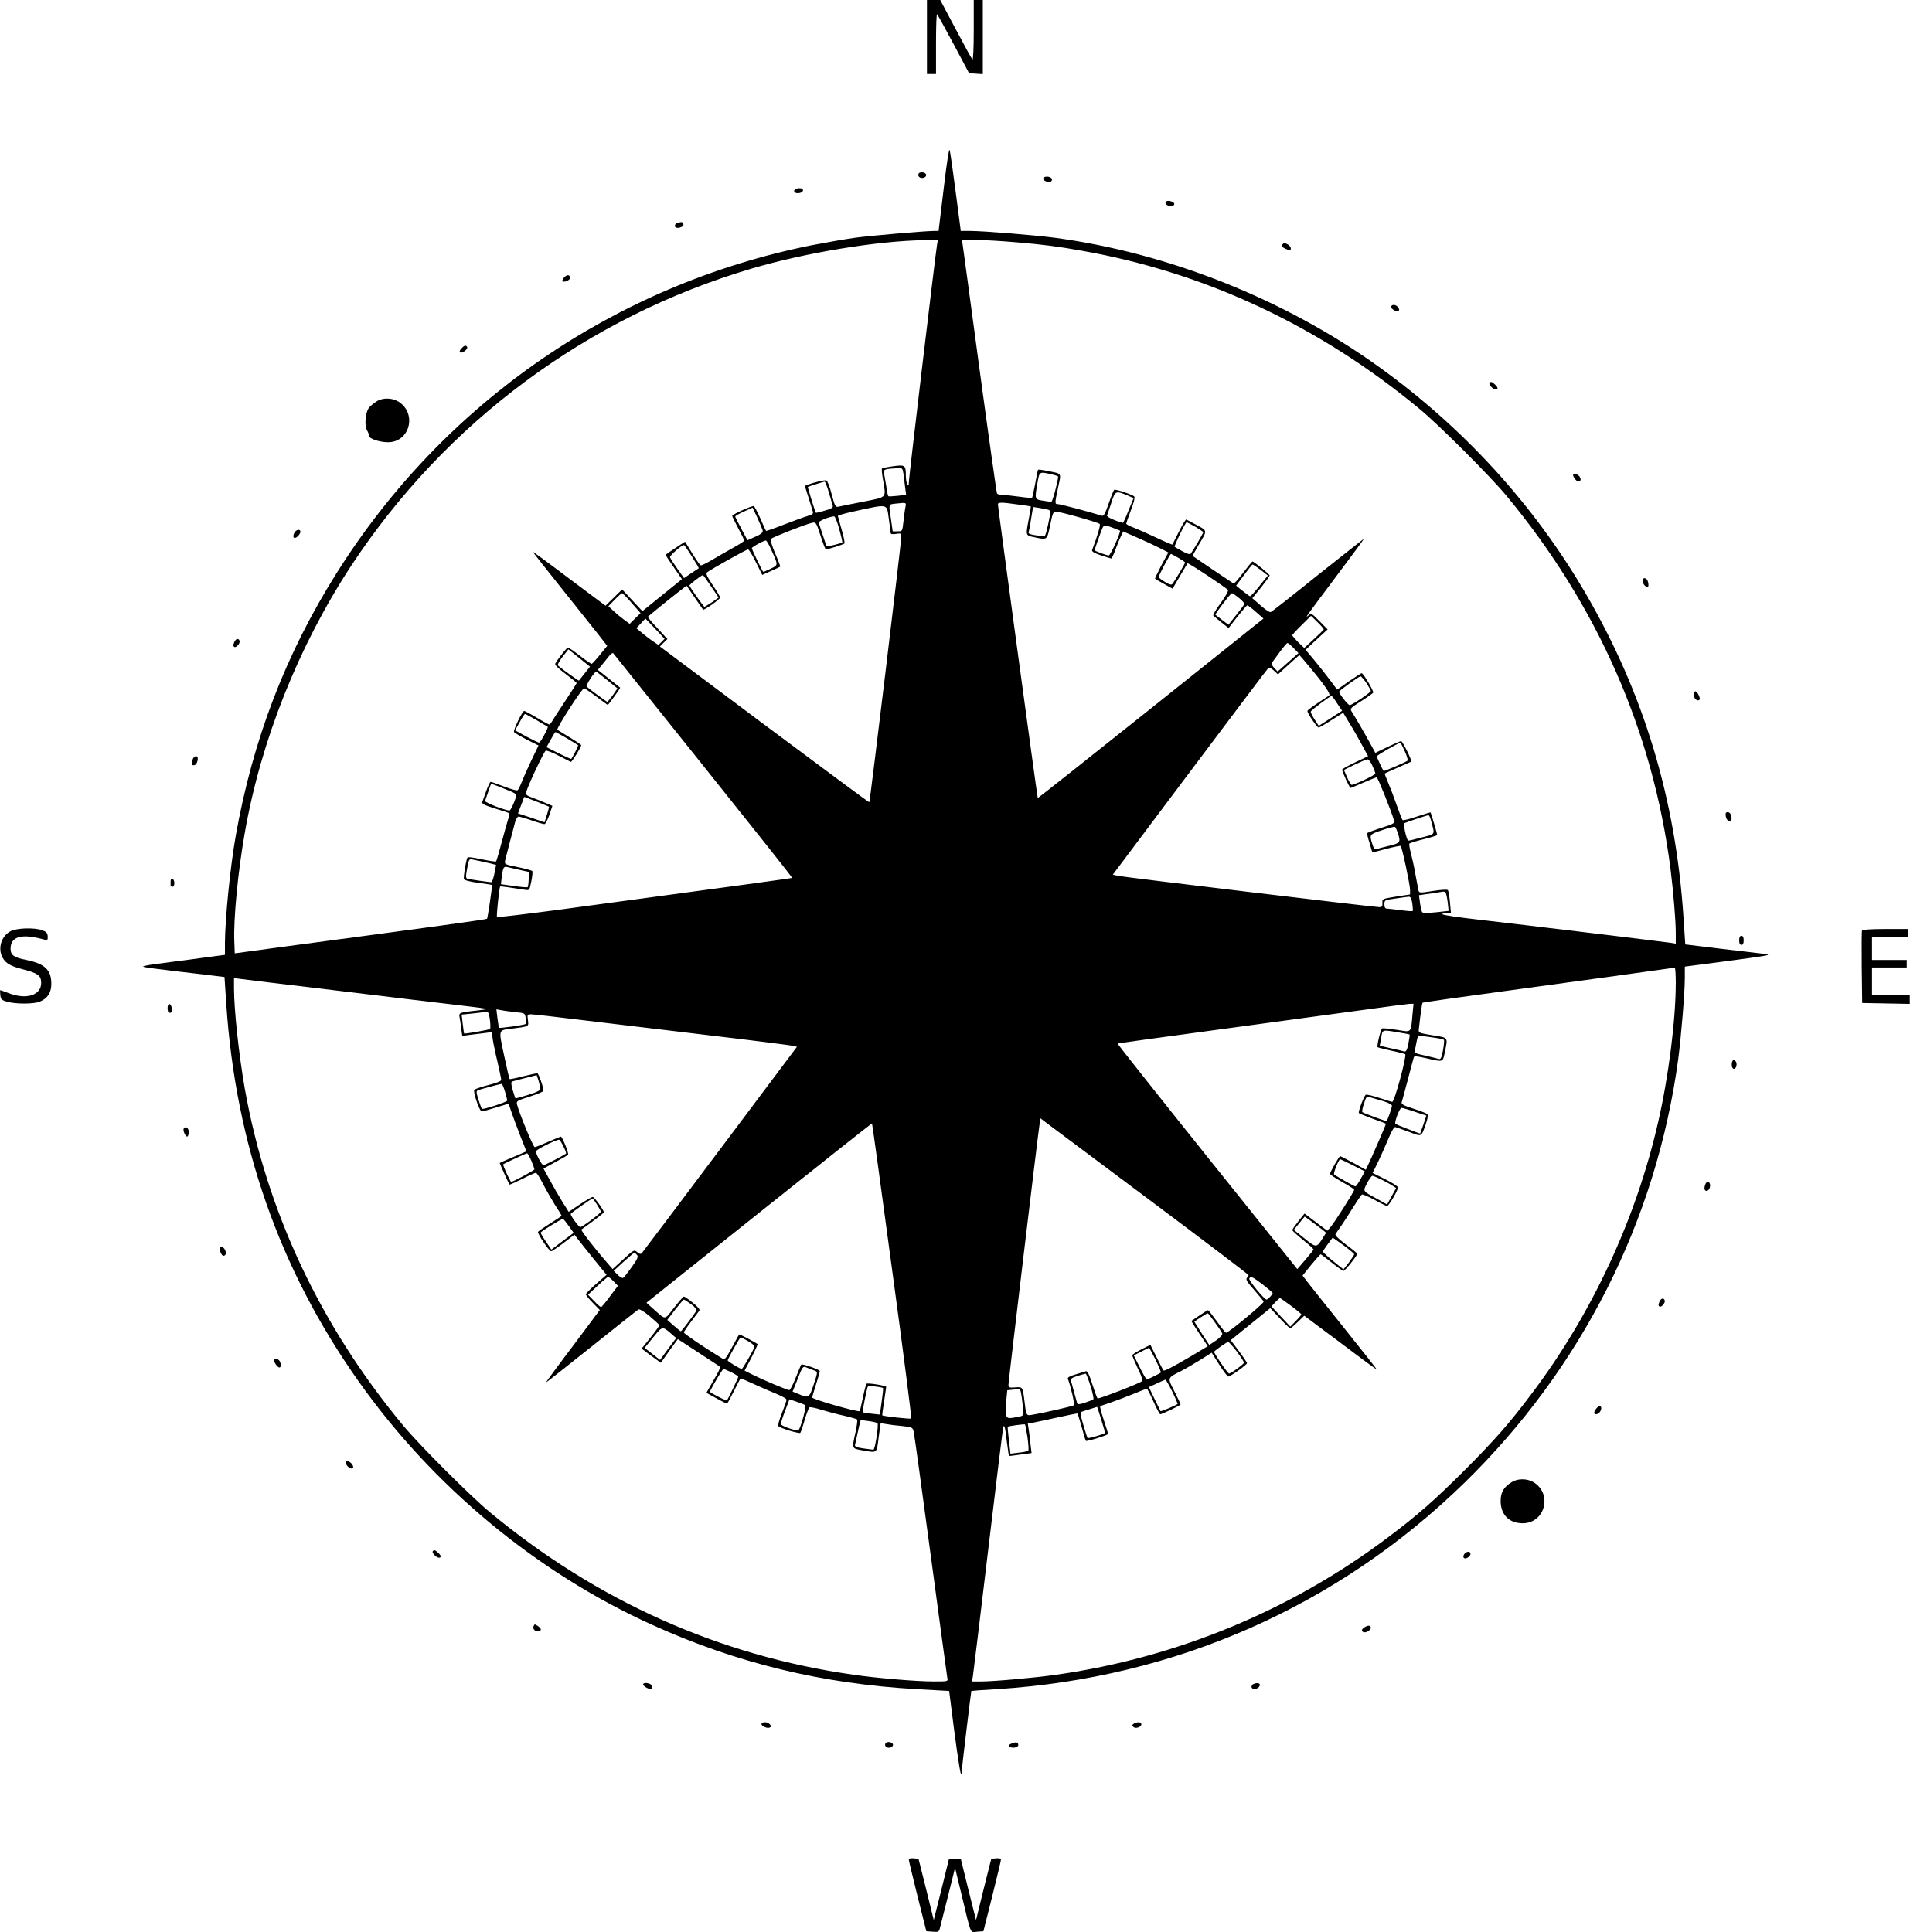
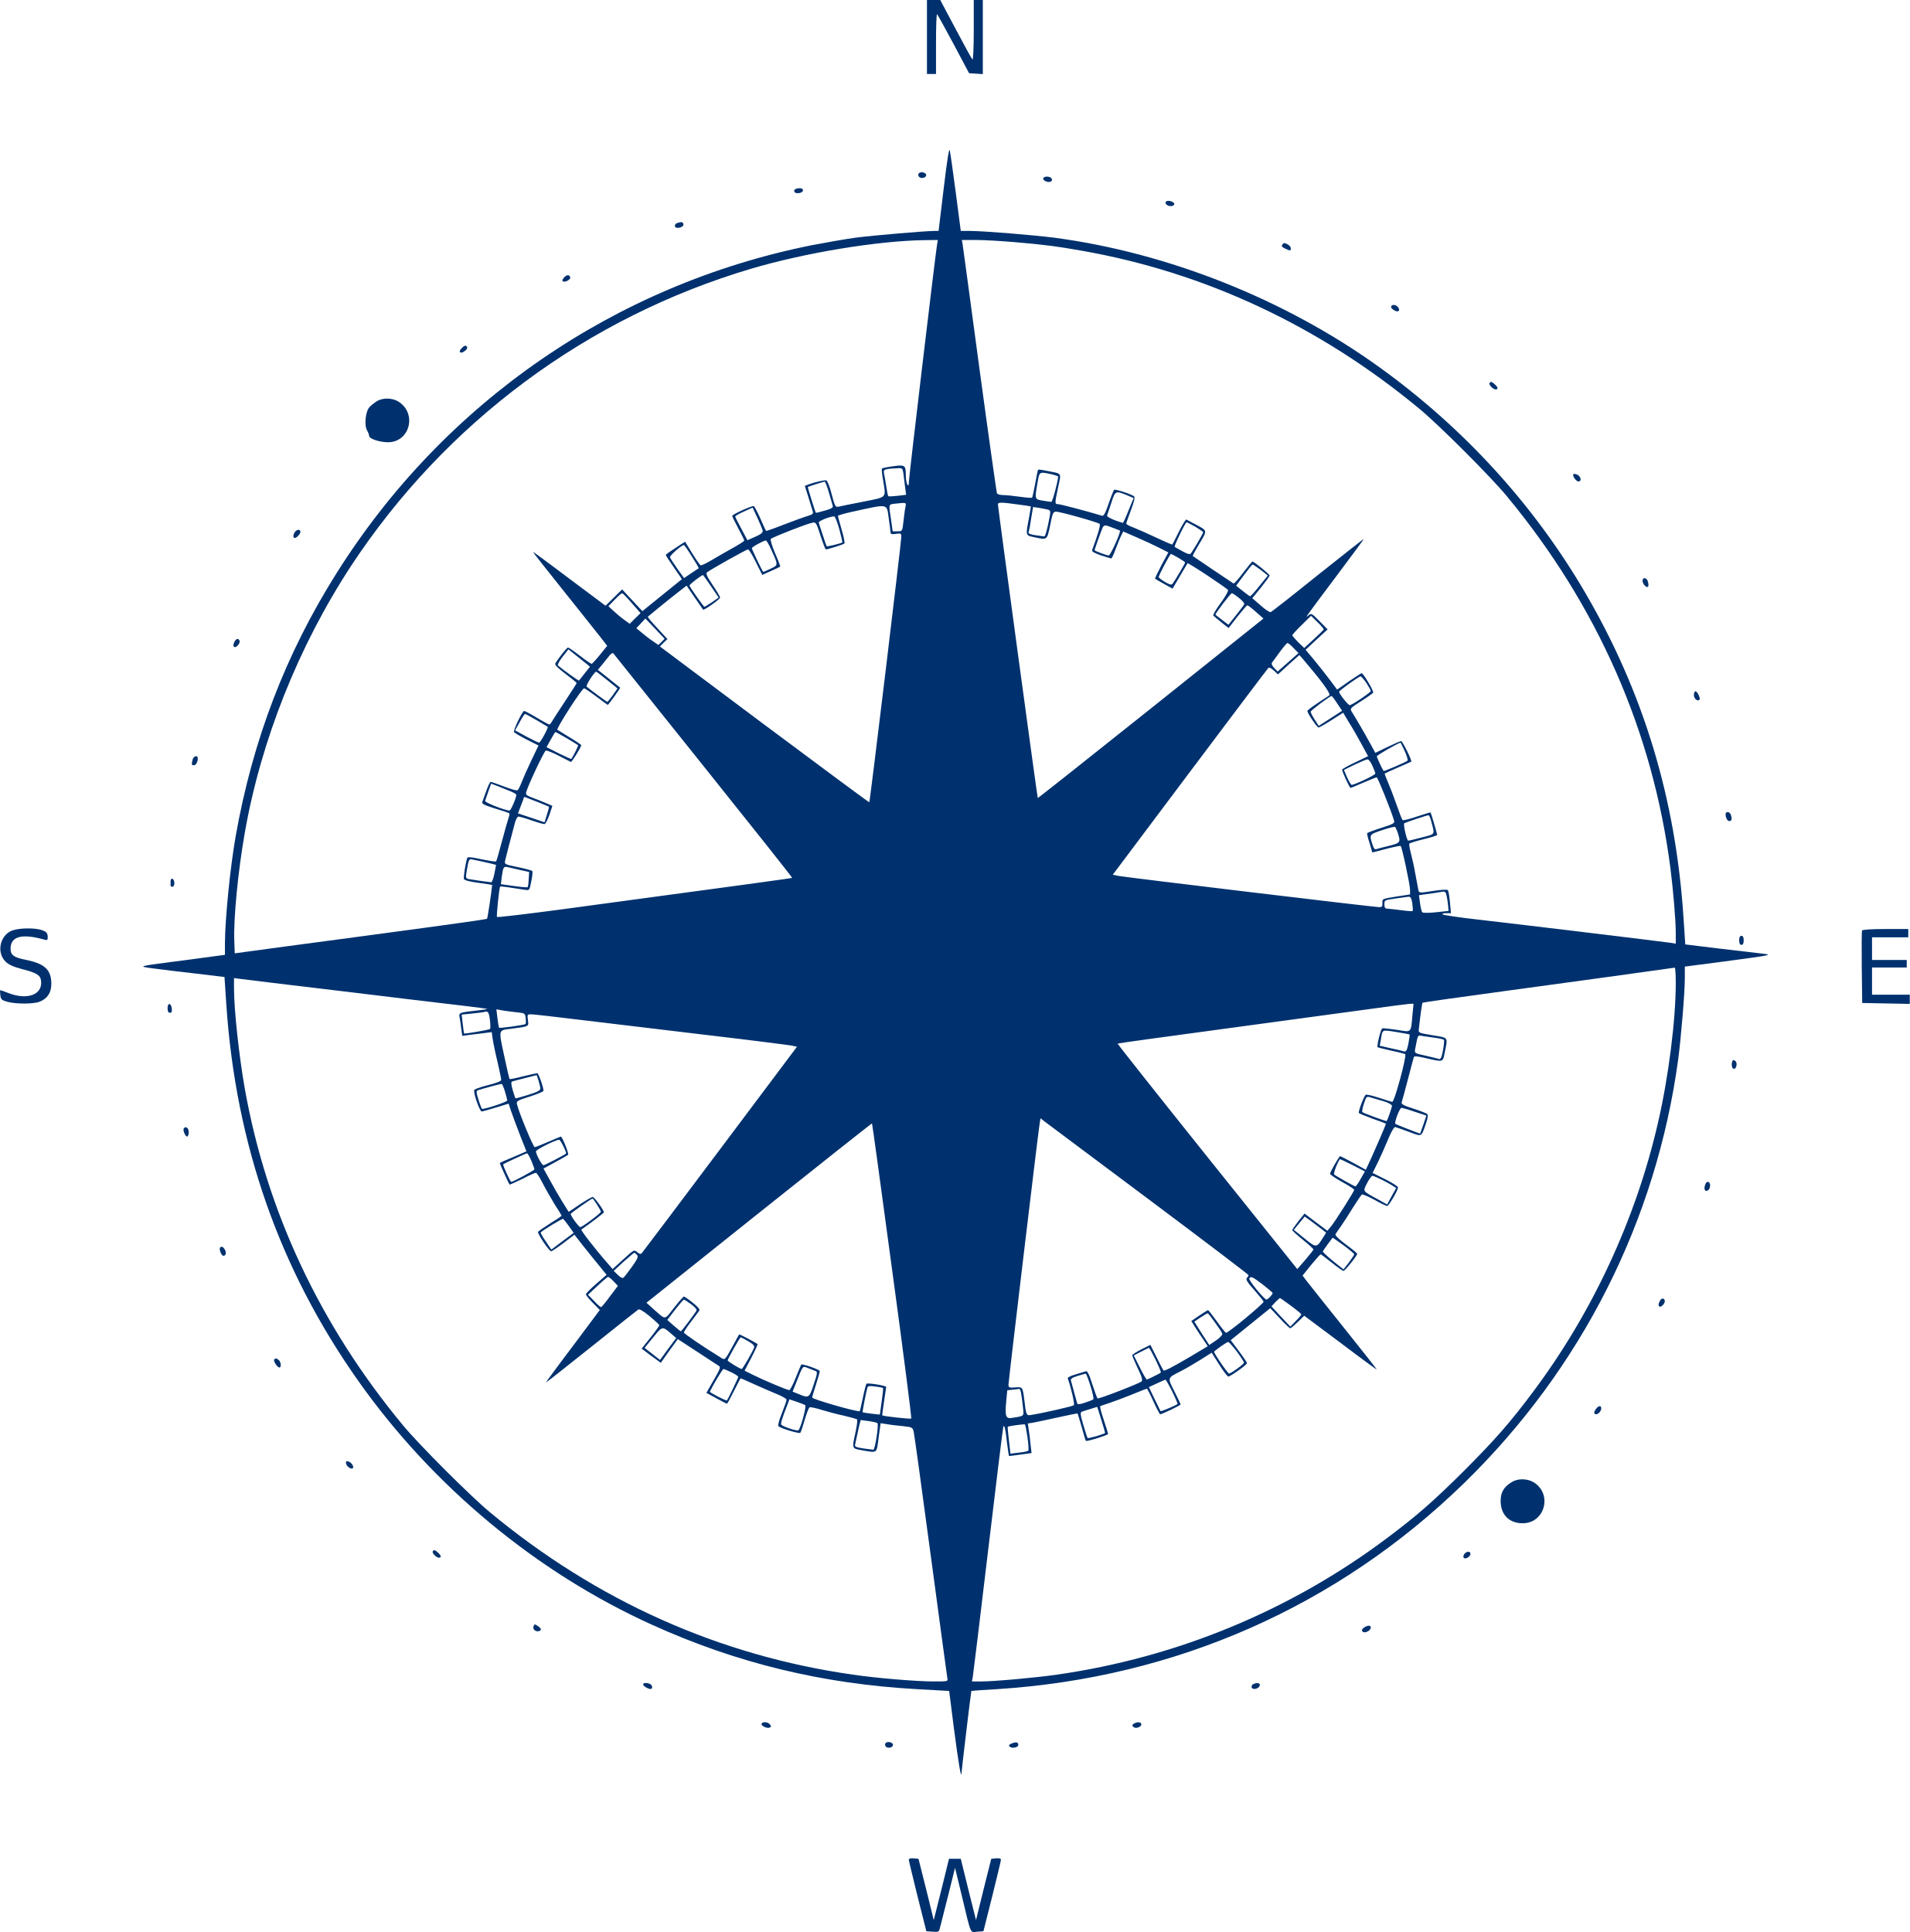
<svg xmlns="http://www.w3.org/2000/svg" version="1.0" width="1265pt" height="1280pt" viewBox="0 0 1265 1280" preserveAspectRatio="xMidYMid meet">
-   <g transform="translate(0,1280) scale(0.1,-0.1)" fill="#000000" stroke="none">
+   <g transform="translate(0,1280) scale(0.1,-0.1)" fill="#00316E" stroke="none">
    <path d="M6140 12555 l0 -245 30 0 30 0 0 202 c0 111 3 198 7 194 4 -4 54 -94 110 -199 l102 -192 45 -3 46 -3 0 245 0 246 -30 0 -30 0 0 -202 c0 -119 -4 -198 -9 -192 -5 5 -55 96 -111 202 l-102 192 -44 0 -44 0 0 -245z" />
    <path d="M6251 11552 l-34 -282 -31 0 c-66 -1 -407 -30 -521 -45 -66 -9 -196 -32 -290 -50 -1305 -262 -2436 -1043 -3146 -2173 -336 -533 -555 -1104 -668 -1742 -36 -205 -70 -544 -71 -706 l0 -80 -247 -33 c-345 -45 -336 -42 -228 -57 50 -7 176 -22 281 -34 l191 -23 12 -181 c62 -927 353 -1758 875 -2496 493 -698 1181 -1269 1946 -1615 558 -253 1126 -391 1752 -426 l215 -12 32 -251 c31 -236 48 -336 50 -292 1 24 63 540 65 543 1 1 78 7 171 12 1182 75 2256 549 3094 1366 777 758 1272 1738 1417 2806 19 145 44 441 44 539 l0 76 253 33 c138 18 266 36 282 40 26 7 23 8 -30 14 -33 4 -159 19 -281 33 l-221 27 -12 181 c-52 785 -264 1486 -649 2146 -343 588 -809 1098 -1372 1502 -621 446 -1394 753 -2145 853 -141 18 -462 44 -555 45 l-66 0 -33 253 c-18 138 -36 265 -40 281 -4 19 -18 -66 -40 -252z m-45 -379 c-13 -83 -186 -1538 -186 -1567 0 -24 -3 -27 -10 -16 -5 8 -10 35 -10 60 0 68 -5 72 -84 61 -38 -5 -71 -12 -74 -15 -3 -3 0 -37 7 -75 20 -124 31 -112 -132 -145 -78 -15 -152 -30 -163 -33 -20 -4 -24 3 -45 82 -12 48 -28 89 -35 92 -12 4 -73 -10 -120 -27 l-23 -9 23 -73 c12 -40 26 -82 29 -94 6 -18 1 -22 -35 -33 -24 -7 -94 -33 -157 -57 -63 -25 -115 -43 -117 -41 -2 2 -19 39 -38 83 -19 43 -39 80 -43 81 -12 4 -143 -55 -143 -65 0 -4 18 -41 40 -82 22 -41 40 -78 40 -82 0 -3 -35 -26 -77 -49 -43 -24 -106 -60 -141 -81 -35 -21 -67 -36 -72 -33 -5 3 -30 39 -56 81 l-46 75 -27 -17 c-80 -52 -101 -67 -101 -71 0 -3 24 -40 54 -83 l53 -77 -131 -106 -131 -106 -67 72 -67 72 -55 -54 -55 -54 -241 180 c-132 100 -240 179 -240 177 0 -3 89 -116 198 -252 109 -136 219 -275 246 -309 l48 -62 -47 -58 c-26 -32 -51 -59 -55 -61 -4 -1 -39 22 -78 53 -39 30 -75 55 -80 55 -7 0 -60 -66 -84 -106 -5 -8 19 -32 67 -68 41 -31 75 -59 75 -61 0 -2 -31 -51 -68 -107 -38 -57 -77 -118 -88 -135 -10 -18 -21 -33 -25 -33 -4 0 -42 20 -83 45 -42 25 -80 45 -84 45 -12 0 -74 -129 -67 -140 4 -6 42 -28 84 -50 l78 -39 -47 -98 c-26 -54 -55 -120 -65 -146 -10 -26 -22 -50 -27 -53 -5 -3 -45 8 -89 25 -44 17 -84 31 -89 31 -4 0 -17 -26 -28 -57 -11 -32 -23 -65 -27 -75 -5 -13 9 -21 82 -44 48 -14 91 -29 95 -31 4 -2 3 -16 -3 -30 -5 -15 -25 -85 -44 -156 -19 -71 -36 -132 -39 -134 -3 -3 -46 4 -96 14 -63 14 -93 17 -95 9 -12 -35 -26 -129 -22 -140 3 -8 41 -18 96 -25 50 -7 91 -13 91 -14 -2 -30 -30 -221 -34 -224 -4 -5 -392 -58 -1316 -181 l-355 -48 -3 81 c-6 146 24 459 69 715 107 614 357 1240 704 1770 626 952 1565 1649 2655 1971 357 105 830 183 1143 188 l89 1 -6 -37z m524 22 c188 -16 279 -28 435 -56 816 -143 1578 -500 2240 -1050 129 -107 467 -445 574 -574 602 -726 969 -1560 1086 -2470 19 -154 35 -341 35 -428 l0 -69 -37 6 c-46 7 -946 116 -1268 153 -126 14 -234 30 -239 35 -6 4 4 8 23 8 l32 0 -7 73 c-3 39 -10 76 -14 80 -4 5 -49 2 -99 -6 -90 -14 -91 -14 -96 7 -2 12 -11 59 -20 106 -8 47 -22 109 -30 139 -8 30 -12 58 -10 62 3 3 45 17 95 29 49 12 90 25 90 28 0 6 -41 146 -44 149 -2 2 -42 -11 -91 -27 -49 -17 -92 -27 -95 -23 -4 5 -22 51 -40 103 -18 52 -44 119 -57 149 -13 30 -22 55 -21 56 2 2 41 19 88 40 47 20 86 38 88 39 6 7 -58 136 -67 136 -6 0 -46 -18 -91 -39 l-80 -39 -36 66 c-35 64 -93 164 -121 208 -12 19 -8 24 62 68 41 26 77 52 81 57 5 9 -65 129 -77 129 -3 0 -41 -25 -84 -54 l-78 -55 -47 63 c-26 35 -73 94 -104 132 l-58 69 73 68 73 67 -54 55 c-52 53 -55 54 -74 37 -25 -21 -24 -19 201 281 94 125 169 227 167 227 -2 0 -139 -108 -305 -240 -165 -133 -305 -243 -312 -245 -7 -3 -37 17 -67 44 l-55 48 58 71 c31 39 57 75 57 79 0 8 -104 93 -114 93 -3 0 -31 -34 -62 -75 -31 -41 -59 -73 -63 -71 -22 14 -267 179 -270 182 -2 2 15 34 37 71 61 101 61 95 -10 134 -35 19 -66 35 -70 37 -4 2 -26 -34 -49 -80 -23 -46 -42 -84 -44 -86 -1 -1 -49 19 -106 46 -57 27 -125 57 -151 67 -27 10 -48 21 -48 26 0 4 14 44 31 89 19 48 28 85 22 91 -12 12 -124 50 -133 44 -3 -2 -20 -43 -36 -90 -22 -64 -33 -85 -44 -82 -99 30 -277 77 -292 77 -22 0 -22 3 1 112 21 99 28 88 -72 108 -32 7 -60 10 -61 8 -2 -1 -10 -43 -19 -92 -9 -48 -18 -91 -21 -93 -3 -3 -39 0 -81 6 -42 6 -91 11 -110 11 -19 0 -37 5 -41 11 -3 6 -55 374 -115 817 -59 444 -111 819 -113 835 l-5 27 97 0 c53 0 171 -7 262 -15z m-746 -1532 c3 -21 8 -61 11 -89 l7 -52 -57 -7 c-31 -3 -59 -5 -61 -2 -3 2 -9 33 -14 68 -6 35 -12 74 -15 86 -5 23 7 27 92 31 29 2 32 -1 37 -35z m976 -4 c27 -6 50 -14 49 -17 -3 -39 -38 -167 -45 -167 -5 0 -30 4 -56 8 -55 9 -55 8 -36 117 13 77 12 75 88 59z m-1470 -121 c12 -40 23 -80 26 -89 3 -12 -9 -20 -53 -32 -31 -9 -58 -16 -59 -14 -5 7 -55 169 -53 171 5 3 102 34 111 35 4 1 17 -32 28 -71z m1982 -22 l37 -16 -34 -82 c-18 -46 -35 -83 -37 -82 -51 13 -108 39 -105 48 2 6 15 44 28 84 26 82 28 83 111 48z m-1475 -78 c-4 -18 -9 -61 -13 -95 -7 -63 -7 -63 -39 -63 l-32 0 -11 78 c-16 104 -17 100 26 105 80 8 75 10 69 -25z m743 20 c47 -6 86 -12 88 -13 1 -1 -5 -37 -13 -81 -22 -114 -22 -111 35 -123 88 -19 85 -21 106 79 16 81 20 90 40 90 27 0 276 -70 288 -81 7 -7 -13 -75 -50 -173 -4 -10 15 -20 57 -35 35 -11 66 -21 70 -21 3 0 17 28 29 63 13 34 29 74 37 89 l13 27 89 -39 c49 -21 116 -52 149 -69 l61 -31 -46 -85 c-25 -48 -44 -88 -42 -89 2 -2 29 -18 60 -35 l56 -31 48 82 c27 46 50 85 51 86 4 6 260 -164 268 -177 4 -6 -18 -45 -49 -87 -31 -42 -53 -79 -48 -83 4 -4 29 -24 54 -45 l47 -37 58 75 c33 41 62 75 66 76 4 0 30 -20 57 -44 l50 -44 -746 -596 c-411 -328 -748 -595 -749 -593 -3 3 -264 1927 -264 1946 0 14 25 14 130 -1z m-853 -93 c6 -44 12 -86 12 -94 1 -10 10 -12 36 -8 33 5 35 4 35 -21 0 -34 -207 -1753 -212 -1757 -2 -2 -314 230 -695 514 l-692 518 25 25 25 24 -67 73 c-37 39 -65 73 -63 75 2 1 33 27 69 57 36 30 93 75 126 101 l62 48 53 -78 c29 -42 54 -79 56 -81 5 -7 113 69 113 80 0 5 -22 43 -50 84 -37 55 -46 76 -37 83 24 19 261 152 272 152 6 0 29 -38 52 -85 l42 -84 58 26 c32 14 59 27 61 29 2 1 -13 41 -34 89 -21 50 -33 90 -28 95 12 11 235 99 272 106 27 6 28 4 57 -85 16 -50 32 -91 35 -91 14 0 115 32 123 39 4 4 -4 45 -18 92 -13 46 -25 87 -25 91 0 3 42 16 93 27 248 54 229 58 244 -44z m-835 -81 c2 -12 -12 -24 -49 -40 l-52 -23 -40 75 c-23 42 -41 79 -41 82 0 4 26 19 58 33 l57 26 32 -68 c17 -37 33 -76 35 -85z m1891 139 c14 -4 16 -11 11 -40 -16 -87 -30 -138 -37 -137 -4 1 -30 4 -58 8 -35 5 -49 11 -46 20 3 7 11 47 17 90 l13 77 41 -6 c23 -4 49 -9 59 -12z m-1384 -128 c13 -47 22 -87 20 -89 -8 -6 -100 -29 -103 -25 -2 2 -14 36 -26 74 -13 39 -25 75 -27 82 -4 10 68 40 102 42 6 1 21 -37 34 -84z m2359 15 c28 -17 52 -33 52 -36 0 -7 -66 -120 -82 -141 -6 -8 -22 -4 -56 15 -26 14 -49 27 -51 29 -6 4 71 163 79 163 3 0 29 -14 58 -30z m-546 -7 c24 -9 44 -17 46 -18 9 -6 -62 -165 -74 -165 -13 0 -94 30 -94 35 0 3 36 106 49 138 12 32 17 32 73 10z m-2263 -146 c47 -104 47 -100 -5 -125 -26 -13 -48 -22 -49 -20 -8 8 -75 149 -75 156 0 8 76 50 93 51 4 1 21 -27 36 -62z m-526 -44 c26 -41 47 -76 45 -78 -2 -1 -24 -16 -50 -33 l-47 -32 -45 63 c-24 34 -46 68 -48 75 -3 11 78 82 92 81 3 0 27 -34 53 -76z m3223 -9 c24 -14 44 -28 44 -31 0 -6 -68 -121 -83 -140 -7 -10 -19 -7 -51 12 -22 13 -41 28 -41 32 1 13 75 153 81 153 3 0 25 -12 50 -26z m545 -80 l47 -37 -55 -68 c-30 -38 -58 -69 -62 -69 -6 1 -12 5 -65 47 l-28 23 52 70 c28 38 54 70 57 70 3 0 27 -16 54 -36z m-3641 -109 l50 -74 -44 -31 c-25 -16 -47 -30 -50 -30 -5 0 -96 128 -99 141 -1 6 79 69 90 69 1 0 25 -34 53 -75z m-525 -111 l58 -66 -36 -35 -36 -36 -38 28 c-21 15 -53 42 -71 59 l-32 30 42 43 c23 24 45 43 49 43 4 0 33 -30 64 -66z m4021 35 c22 -17 38 -36 36 -41 -1 -5 -26 -38 -54 -73 l-51 -64 -41 31 c-23 18 -43 33 -45 35 -5 4 100 143 109 143 4 0 25 -14 46 -31z m562 -210 c-2 -3 -31 -32 -66 -64 l-63 -58 -40 38 c-21 22 -39 42 -39 46 0 4 28 35 62 68 l62 61 43 -42 c24 -23 42 -45 41 -49z m-4386 -82 l-21 -20 -38 26 c-21 14 -54 40 -73 56 l-35 29 30 32 30 32 64 -67 63 -67 -20 -21z m4186 -40 l33 -34 -69 -61 -69 -61 -23 24 c-16 17 -20 28 -13 37 5 7 29 39 52 71 23 31 45 57 49 57 5 0 23 -15 40 -33z m-4687 -102 l27 -22 -35 -44 c-19 -24 -36 -46 -38 -48 -3 -2 -107 72 -139 100 -5 4 9 30 30 57 l39 50 45 -36 c25 -20 57 -46 71 -57z m778 -679 c325 -406 590 -740 588 -742 -3 -3 -255 -37 -1535 -210 -228 -30 -417 -53 -420 -49 -5 5 15 195 21 202 3 2 76 -8 163 -22 31 -5 31 -5 43 55 7 33 10 64 7 69 -3 4 -46 16 -95 26 -89 18 -90 19 -85 44 5 23 40 157 66 254 6 20 16 37 22 37 7 0 46 -11 86 -25 40 -14 79 -25 86 -25 7 0 21 27 33 61 l20 60 -42 18 c-23 10 -63 26 -90 36 -41 15 -47 21 -41 39 16 53 118 268 129 273 7 2 46 -13 86 -34 41 -21 77 -39 80 -41 6 -3 69 98 69 111 0 3 -35 27 -77 52 -43 26 -79 49 -81 50 -9 8 163 275 177 275 4 0 41 -25 81 -55 40 -30 74 -55 76 -55 4 0 85 112 82 114 -1 1 -36 29 -75 60 l-73 58 33 40 c17 22 39 48 47 58 8 10 18 15 22 12 3 -4 272 -340 597 -746z m4018 652 c100 -120 139 -178 127 -186 -110 -71 -144 -96 -144 -103 0 -15 64 -109 74 -109 5 0 44 22 86 49 l77 49 40 -67 c23 -36 60 -101 83 -144 l42 -77 -86 -41 c-47 -22 -86 -44 -86 -48 0 -14 49 -121 56 -121 3 0 42 16 85 35 44 19 84 35 88 35 7 0 94 -216 115 -286 5 -18 -3 -23 -85 -49 -50 -16 -92 -32 -93 -35 -2 -3 5 -33 16 -66 l18 -62 92 24 c50 13 94 22 96 19 9 -8 62 -258 62 -290 l0 -31 -92 -14 c-92 -15 -93 -15 -91 -42 1 -23 -2 -28 -22 -28 -34 0 -1683 198 -1727 207 l-37 8 510 680 c281 374 514 684 520 689 5 6 19 0 36 -16 l28 -26 70 64 c39 35 71 64 72 64 1 0 33 -37 70 -82z m-4655 -84 l68 -55 -31 -45 c-18 -24 -34 -44 -36 -44 -4 0 -117 83 -137 101 -8 7 51 98 63 99 2 0 35 -25 73 -56z m5028 -18 c16 -25 30 -49 30 -54 0 -9 -116 -88 -139 -94 -9 -3 -71 75 -71 89 1 8 130 101 142 102 4 1 21 -19 38 -43z m-193 -136 l33 -49 -77 -50 -78 -50 -27 42 c-15 23 -27 47 -26 52 1 9 125 102 138 104 3 0 20 -22 37 -49z m-5303 -111 c39 -23 72 -43 74 -44 6 -5 -48 -105 -57 -105 -5 0 -43 18 -84 40 l-75 41 30 54 c16 30 32 55 36 55 3 0 38 -19 76 -41z m200 -120 c39 -23 73 -44 75 -46 4 -2 -32 -74 -45 -91 -1 -2 -38 15 -83 37 l-81 41 28 50 c15 27 29 50 31 50 3 0 37 -19 75 -41z m5551 -86 c14 -31 22 -59 18 -63 -12 -10 -155 -71 -158 -68 -8 10 -45 89 -45 97 0 8 132 83 157 91 1 0 13 -26 28 -57z m-215 -95 c11 -24 20 -48 20 -53 0 -10 -138 -75 -157 -75 -4 0 -18 23 -30 50 l-21 49 71 35 c40 19 78 35 85 35 7 1 22 -18 32 -41z m-5705 -172 c19 -8 35 -18 35 -22 0 -20 -36 -104 -45 -104 -29 0 -166 54 -162 64 2 6 12 34 22 63 l18 51 48 -18 c26 -11 64 -26 84 -34z m180 -71 c39 -16 71 -29 72 -30 1 0 -5 -24 -14 -52 l-16 -51 -88 30 -88 29 19 50 c11 27 20 52 20 55 0 4 6 4 13 1 6 -3 44 -17 82 -32z m5914 -122 c26 -98 32 -87 -64 -112 -47 -13 -87 -22 -89 -20 -13 20 -32 110 -24 115 10 6 148 52 160 53 4 1 12 -16 17 -36z m-220 -82 c20 -62 17 -66 -59 -85 -38 -9 -76 -19 -84 -22 -9 -4 -17 5 -24 28 -23 70 -23 69 63 98 44 15 83 25 86 21 4 -3 11 -21 18 -40z m-6079 -186 c19 -4 51 -11 71 -16 l35 -9 -11 -57 c-6 -32 -16 -58 -21 -58 -17 1 -129 17 -150 21 -20 5 -20 9 -12 57 12 72 16 79 35 73 10 -2 34 -7 53 -11z m265 -59 l60 -13 -3 -48 c-1 -27 -4 -50 -7 -53 -2 -2 -43 1 -91 8 l-86 12 6 51 c9 63 12 68 39 62 12 -3 49 -11 82 -19z m6147 -236 l3 -35 -83 -9 c-49 -5 -87 -5 -91 0 -5 5 -11 32 -15 61 l-7 52 48 7 c27 3 66 9 88 13 38 7 40 6 47 -24 4 -16 8 -46 10 -65z m-237 14 c3 -25 5 -48 2 -50 -2 -2 -37 0 -78 6 -41 5 -82 10 -91 10 -13 0 -18 8 -18 29 0 28 2 28 73 38 39 6 79 11 88 12 12 1 19 -11 24 -45z m1745 -526 c0 -245 -48 -624 -117 -923 -146 -639 -436 -1264 -831 -1790 -151 -202 -248 -312 -451 -516 -204 -203 -314 -300 -516 -451 -637 -478 -1391 -790 -2185 -903 -135 -20 -417 -45 -499 -45 l-63 0 6 33 c3 17 49 397 102 842 53 446 98 812 100 814 8 9 13 -8 23 -99 7 -52 13 -95 14 -96 1 -1 35 3 76 9 l74 10 -7 58 c-3 32 -8 76 -12 98 l-6 40 38 6 c22 4 95 20 164 35 69 15 126 27 128 25 1 -1 13 -42 27 -90 13 -48 25 -89 28 -91 6 -6 147 38 147 46 0 3 -13 45 -29 93 -16 48 -27 88 -23 91 4 2 31 11 61 21 30 10 97 35 149 56 53 22 97 39 99 39 2 0 22 -38 43 -85 21 -47 42 -85 45 -85 11 0 135 59 135 65 0 3 -18 42 -41 87 -47 93 -49 87 45 135 28 14 84 47 126 73 l76 48 50 -79 c27 -43 54 -78 60 -79 14 0 124 78 124 89 0 4 -24 40 -54 80 l-54 72 131 106 131 106 62 -66 c34 -37 66 -67 70 -67 5 0 27 19 51 42 l42 41 241 -180 c132 -100 240 -179 240 -177 0 3 -98 127 -218 277 -120 149 -230 289 -246 309 l-28 37 57 71 c32 38 60 70 63 70 2 0 35 -25 73 -55 37 -30 73 -55 78 -55 10 0 91 101 91 113 0 4 -34 32 -75 62 -47 35 -73 61 -69 68 4 7 21 32 39 57 17 25 53 80 79 123 27 42 52 80 57 83 5 3 42 -13 83 -35 40 -23 78 -41 84 -41 11 0 72 103 72 123 0 7 -38 31 -84 54 l-84 42 36 73 c19 40 50 109 68 153 20 49 38 79 46 78 7 -2 48 -16 91 -32 88 -33 80 -37 113 57 11 32 14 55 8 61 -5 5 -46 21 -92 36 -68 22 -82 30 -77 44 3 9 22 77 41 151 19 74 37 140 39 146 2 9 26 6 82 -7 112 -26 110 -27 122 34 22 110 28 100 -79 118 -91 15 -95 16 -92 40 11 99 21 171 25 176 3 2 254 38 559 79 422 57 1000 137 1111 153 4 1 7 -45 7 -101z m-8850 -53 c344 -42 704 -85 800 -96 96 -11 176 -22 178 -24 1 -1 -26 -5 -60 -9 -124 -13 -130 -15 -124 -45 3 -14 8 -48 11 -75 l7 -49 51 7 c29 3 73 9 98 12 l46 6 7 -48 c4 -27 18 -95 32 -152 13 -57 24 -109 24 -117 0 -8 -34 -21 -90 -35 -49 -12 -90 -27 -90 -34 0 -35 39 -141 51 -140 8 1 51 13 96 27 l82 25 17 -51 c10 -29 36 -100 59 -159 l42 -106 -88 -38 c-49 -20 -89 -38 -89 -39 0 -5 61 -139 65 -143 1 -2 39 15 84 37 44 23 85 41 91 41 5 0 26 -32 45 -70 20 -39 56 -102 80 -141 25 -38 45 -71 45 -73 0 -3 -34 -26 -75 -51 -41 -26 -78 -51 -81 -56 -6 -11 73 -129 87 -129 5 0 42 25 82 55 l72 55 20 -26 c11 -15 59 -75 106 -133 l87 -107 -68 -59 c-38 -33 -69 -64 -69 -70 -1 -5 20 -31 46 -57 l46 -47 -180 -241 c-100 -132 -179 -240 -177 -240 2 0 138 107 302 238 163 131 303 241 310 246 8 5 35 -11 75 -44 34 -29 63 -55 64 -59 2 -3 -24 -40 -57 -81 l-60 -75 23 -17 c12 -10 40 -31 63 -47 l41 -30 56 79 57 78 124 -81 c68 -45 132 -87 142 -93 21 -12 21 -12 -53 -140 l-24 -42 66 -36 c36 -20 68 -36 70 -36 3 0 23 37 46 83 23 45 42 83 44 85 1 1 42 -16 91 -39 49 -22 117 -52 152 -66 34 -14 62 -30 62 -37 0 -6 -14 -46 -31 -89 -18 -44 -28 -82 -23 -86 16 -15 138 -51 145 -44 4 5 17 43 29 86 13 43 27 80 32 83 5 3 41 -4 81 -17 40 -12 107 -30 150 -39 43 -10 81 -21 84 -24 4 -3 -1 -41 -10 -84 -25 -113 -26 -108 46 -121 100 -17 93 -23 107 85 l13 95 38 -6 c20 -4 68 -10 105 -13 65 -7 69 -8 76 -37 4 -16 55 -385 113 -820 58 -434 108 -800 110 -813 5 -22 4 -22 -92 -22 -112 0 -378 22 -533 45 -887 126 -1697 489 -2405 1076 -129 107 -467 445 -574 574 -550 663 -905 1419 -1050 2235 -38 218 -71 519 -71 663 l0 67 38 -5 c20 -3 318 -39 662 -80z m7106 -157 c-11 -125 -4 -117 -103 -101 -48 7 -91 12 -97 10 -10 -3 -38 -118 -31 -125 2 -2 43 -12 91 -23 48 -10 89 -21 92 -23 11 -12 -71 -316 -86 -316 -4 0 -42 12 -85 26 -43 14 -83 24 -90 21 -10 -4 -47 -98 -47 -120 0 -3 41 -20 90 -38 50 -17 90 -33 90 -34 0 -6 -61 -148 -95 -223 l-38 -82 -82 45 c-46 25 -85 45 -88 45 -7 0 -67 -105 -67 -117 0 -5 36 -29 80 -54 44 -24 80 -47 80 -52 0 -10 -123 -204 -153 -242 l-25 -29 -76 57 -75 57 -41 -51 c-22 -28 -40 -54 -40 -59 0 -4 32 -33 70 -64 39 -31 70 -60 70 -64 0 -4 -25 -35 -54 -69 l-53 -61 -597 745 c-328 410 -595 747 -593 749 1 2 306 44 677 94 371 50 799 108 950 129 151 21 288 39 304 40 l29 1 -7 -72z m-5939 16 c61 -6 61 -7 65 -41 2 -19 2 -36 -2 -38 -10 -6 -170 -29 -174 -24 -2 2 -7 30 -11 63 l-7 59 34 -6 c18 -4 61 -9 95 -13z m-172 -50 c4 -31 4 -58 1 -61 -5 -6 -169 -34 -172 -30 -1 1 -5 30 -9 64 l-7 61 69 7 c37 4 73 8 78 10 27 9 33 1 40 -51z m625 -4 c179 -21 555 -66 835 -100 281 -33 524 -64 542 -68 l32 -7 -510 -680 c-281 -374 -514 -684 -519 -689 -6 -6 -17 -3 -29 8 -20 18 -22 17 -92 -47 l-71 -65 -32 37 c-85 97 -181 221 -175 225 51 35 149 109 149 114 0 14 -63 102 -74 102 -6 0 -44 -22 -85 -49 l-74 -50 -42 67 c-23 37 -60 101 -83 144 l-42 76 77 42 c43 23 81 45 86 49 7 7 -39 121 -48 121 -2 0 -40 -16 -84 -35 -43 -19 -84 -35 -89 -35 -10 0 -103 225 -117 282 -6 23 -1 26 84 53 50 16 91 33 91 38 0 24 -33 117 -41 117 -5 0 -48 -10 -95 -21 -46 -12 -86 -20 -88 -18 -3 2 -19 73 -37 157 -37 173 -39 166 45 176 122 16 119 14 113 57 -5 37 -4 39 21 39 15 0 173 -18 352 -40z m5467 -94 c2 -1 -2 -28 -8 -60 -9 -44 -15 -55 -28 -52 -9 3 -49 13 -89 21 l-73 17 7 36 c12 74 4 70 101 55 48 -8 89 -15 90 -17z m171 -22 c29 -4 54 -10 57 -14 2 -4 -1 -35 -7 -69 -9 -48 -15 -60 -27 -57 -9 3 -49 13 -89 22 -73 16 -73 16 -68 45 19 98 15 91 49 85 18 -3 56 -8 85 -12z m-5929 -336 c1 -12 -20 -23 -81 -42 -45 -14 -83 -24 -84 -23 -1 1 -9 26 -18 55 -11 40 -12 54 -3 57 7 2 46 13 87 23 l75 19 12 -36 c6 -20 12 -44 12 -53z m-234 -20 c8 -28 15 -55 15 -59 0 -10 -160 -62 -168 -55 -3 4 -14 32 -23 62 -15 47 -15 56 -3 61 15 6 144 41 156 42 4 1 14 -22 23 -51z m5823 -65 c29 -9 52 -22 52 -29 0 -11 -27 -90 -35 -101 -2 -4 -153 52 -161 59 -3 4 1 29 11 57 16 49 16 49 48 39 18 -5 56 -17 85 -25z m204 -69 l76 -25 -20 -60 c-11 -32 -21 -59 -21 -59 -7 0 -160 60 -164 64 -9 9 28 106 40 106 7 0 46 -11 89 -26z m-1759 -583 c361 -270 657 -495 657 -499 0 -5 -5 -13 -11 -19 -9 -9 3 -29 50 -81 33 -38 61 -72 61 -76 0 -13 -232 -206 -249 -206 -4 0 -31 34 -60 75 -30 41 -56 75 -59 75 -3 0 -29 -16 -58 -36 l-53 -36 26 -42 c14 -22 39 -60 55 -83 l28 -42 -117 -70 c-125 -73 -171 -97 -177 -90 -2 2 -22 41 -45 87 l-41 82 -60 -30 c-33 -17 -60 -34 -60 -39 0 -5 16 -43 36 -86 26 -52 34 -79 26 -87 -13 -13 -284 -118 -292 -113 -3 2 -19 45 -35 95 -20 64 -33 89 -42 85 -8 -2 -39 -12 -69 -21 -35 -10 -54 -20 -51 -28 20 -52 47 -170 40 -176 -7 -7 -200 -51 -280 -64 -35 -6 -36 -5 -48 99 -11 87 -12 87 -61 83 -40 -3 -44 -1 -44 19 0 23 195 1657 206 1726 l6 38 31 -24 c18 -13 328 -245 690 -516z m-1703 -470 c73 -535 129 -975 126 -979 -5 -5 -187 15 -192 21 -1 1 4 43 12 92 7 50 14 93 14 96 0 9 -124 29 -131 21 -3 -4 -14 -46 -24 -94 -10 -49 -19 -88 -21 -88 -37 0 -314 80 -314 91 0 5 11 43 25 86 14 43 25 83 25 89 0 10 -117 51 -123 43 -2 -2 -18 -41 -36 -86 -18 -46 -37 -83 -43 -83 -13 0 -170 66 -238 100 l-58 29 45 86 c25 48 43 88 41 90 -12 10 -119 67 -122 64 -2 -2 -20 -35 -41 -74 -53 -97 -53 -97 -78 -81 -117 72 -247 160 -247 168 0 5 21 37 47 71 25 34 50 67 55 73 6 8 -9 26 -43 53 -28 23 -55 41 -59 41 -4 0 -34 -34 -66 -75 -66 -84 -50 -83 -141 -3 l-41 37 745 595 c411 328 748 595 749 593 2 -2 62 -441 134 -976z m-2178 824 c12 -24 20 -46 17 -48 -14 -11 -141 -77 -149 -77 -11 0 -50 73 -50 92 0 11 127 75 153 77 4 1 17 -19 29 -44z m-213 -94 c11 -27 21 -54 21 -58 0 -7 -141 -83 -154 -83 -6 0 -57 112 -53 116 5 5 151 73 158 73 4 1 16 -21 28 -48z m5442 -31 l80 -41 -28 -49 c-15 -28 -31 -50 -35 -50 -8 0 -130 69 -141 79 -7 7 31 101 40 101 2 0 40 -18 84 -40z m192 -96 c29 -15 62 -33 73 -41 l22 -14 -30 -54 -30 -55 -66 37 c-99 54 -95 48 -67 104 14 27 30 49 36 49 5 0 33 -12 62 -26z m-5199 -164 c14 -22 26 -43 26 -48 0 -10 -124 -102 -136 -102 -10 0 -64 74 -64 87 0 6 137 102 146 103 1 0 13 -18 28 -40z m4800 -163 l30 -24 -22 -35 c-41 -66 -44 -66 -121 -3 l-71 57 36 44 36 44 42 -30 c22 -17 54 -41 70 -53z m-4986 20 l32 -45 -74 -55 -74 -56 -37 55 c-21 30 -36 57 -33 59 14 15 143 93 148 90 3 -2 20 -23 38 -48z m5132 -128 c38 -28 70 -55 70 -59 0 -4 -16 -28 -35 -54 l-36 -46 -70 56 c-38 31 -68 60 -67 63 4 9 63 90 65 91 2 0 34 -23 73 -51z m-4680 -64 c9 -11 3 -26 -35 -79 -26 -36 -51 -69 -57 -72 -5 -4 -22 5 -36 20 l-27 26 65 60 c36 32 68 59 71 60 4 0 12 -7 19 -15z m-156 -174 l29 -30 -53 -70 c-28 -39 -55 -71 -59 -71 -4 0 -25 18 -46 41 l-40 41 63 59 c34 32 66 59 70 59 5 0 21 -13 36 -29z m4300 -21 c36 -28 66 -54 66 -57 0 -9 -32 -43 -41 -43 -14 0 -121 129 -114 140 10 16 19 13 89 -40z m187 -141 c38 -28 69 -54 69 -57 0 -3 -16 -23 -37 -44 l-36 -37 -63 67 -62 67 26 28 c14 15 28 27 30 27 3 0 35 -23 73 -51z m-3973 10 c27 -20 39 -35 35 -43 -18 -29 -98 -135 -103 -136 -3 0 -24 17 -48 38 l-42 37 52 68 c29 37 55 67 58 67 3 0 25 -14 48 -31z m3470 -121 c24 -33 46 -66 48 -73 3 -8 -14 -27 -40 -45 l-46 -31 -50 77 -49 78 42 28 c23 15 44 28 47 27 3 0 24 -27 48 -61z m-3601 -75 l32 -28 -54 -72 -53 -73 -51 40 -51 40 57 70 c61 75 60 75 120 23z m509 -49 c33 -19 43 -31 39 -43 -12 -30 -76 -141 -82 -141 -10 0 -93 50 -93 57 0 9 81 153 86 153 3 0 26 -12 50 -26z m3237 -69 c26 -35 47 -68 47 -73 0 -9 -86 -72 -99 -72 -9 0 -104 140 -99 145 17 17 85 64 93 64 6 0 31 -29 58 -64z m-538 -55 c21 -44 37 -81 34 -84 -7 -6 -88 -46 -93 -46 -3 0 -24 36 -46 80 l-40 80 47 24 c27 14 50 25 53 26 4 0 23 -36 45 -80z m-2254 -73 c15 -5 14 -14 -11 -89 -30 -91 -32 -93 -102 -63 l-38 15 20 50 c51 129 45 121 82 106 18 -7 40 -16 49 -19z m-556 -9 c25 -12 45 -26 45 -30 0 -7 -68 -148 -75 -156 -4 -5 -115 52 -113 58 22 46 84 150 90 150 4 0 28 -10 53 -22z m2378 -90 c15 -46 23 -86 19 -89 -4 -4 -29 -13 -55 -22 -36 -12 -49 -13 -52 -4 -2 7 -11 39 -20 72 -9 33 -18 68 -21 77 -4 13 6 20 43 32 26 8 51 15 54 15 4 1 18 -36 32 -81z m542 -38 c21 -43 37 -81 35 -82 -15 -11 -110 -51 -113 -47 -1 2 -19 39 -40 82 l-37 77 52 24 c29 14 55 25 58 25 3 0 23 -35 45 -79z m-1916 24 c2 -2 -2 -43 -9 -90 l-12 -86 -56 6 c-31 4 -57 8 -58 9 -3 2 25 144 32 165 3 10 16 11 51 6 27 -3 50 -8 52 -10z m914 -31 c3 -16 9 -56 12 -90 8 -69 14 -63 -72 -77 -41 -7 -47 11 -38 110 l7 73 36 4 c20 2 40 4 43 5 4 1 9 -10 12 -25z m-1429 -83 c9 -9 -32 -158 -46 -166 -10 -6 -96 22 -112 36 -7 7 1 34 43 142 l10 27 48 -16 c26 -9 52 -19 57 -23z m1960 -94 c14 -46 26 -86 26 -89 0 -7 -111 -39 -116 -34 -2 2 -15 41 -28 86 -20 68 -22 83 -10 88 7 3 33 11 56 18 24 8 44 14 45 14 1 1 13 -37 27 -83z m-1482 -25 c10 -9 -16 -176 -27 -176 -6 1 -36 5 -68 9 -46 7 -57 12 -53 25 2 9 7 32 11 51 4 19 11 52 16 73 l10 39 52 -7 c29 -4 55 -10 59 -14z m994 -94 c6 -45 9 -85 5 -88 -3 -4 -31 -10 -62 -13 l-56 -7 -10 88 c-6 48 -9 89 -8 90 3 5 110 19 114 16 3 -2 10 -40 17 -86z" />
    <path d="M6085 11650 c-4 -7 -3 -16 3 -22 14 -14 47 -6 47 12 0 18 -40 26 -50 10z" />
    <path d="M6910 11616 c0 -16 41 -29 53 -17 14 14 -2 31 -29 31 -14 0 -24 -6 -24 -14z" />
    <path d="M5283 11552 c-31 -5 -30 -32 1 -32 27 0 44 17 30 29 -5 4 -19 5 -31 3z" />
    <path d="M7720 11456 c0 -7 10 -16 22 -20 28 -7 49 11 28 24 -22 14 -50 12 -50 -4z" />
    <path d="M4488 11323 c-10 -2 -18 -11 -18 -19 0 -16 27 -18 49 -5 7 5 10 14 7 20 -7 11 -10 12 -38 4z" />
    <path d="M8497 11183 c-12 -12 -7 -20 18 -31 33 -15 35 -15 35 3 0 8 -9 19 -19 25 -23 12 -26 12 -34 3z" />
    <path d="M3736 10961 c-11 -12 -14 -21 -7 -25 14 -9 53 13 48 27 -6 19 -23 18 -41 -2z" />
    <path d="M9215 10771 c-8 -14 37 -43 49 -31 6 6 4 15 -4 25 -14 17 -36 20 -45 6z" />
    <path d="M3056 10491 c-12 -13 -14 -21 -6 -26 13 -8 52 24 44 36 -8 14 -19 11 -38 -10z" />
    <path d="M9867 10263 c-9 -9 22 -43 40 -43 18 0 16 14 -5 33 -21 19 -26 20 -35 10z" />
    <path d="M2495 10141 c-16 -10 -39 -28 -49 -40 -25 -28 -34 -119 -15 -152 8 -13 14 -30 14 -37 0 -19 70 -42 125 -42 146 0 194 193 68 270 -41 25 -104 26 -143 1z" />
    <path d="M10420 9654 c0 -16 23 -44 35 -44 18 0 20 21 3 38 -12 12 -38 17 -38 6z" />
    <path d="M1950 9270 c-16 -30 -2 -45 21 -24 10 9 19 23 19 31 0 20 -28 16 -40 -7z" />
    <path d="M10880 8951 c0 -20 27 -48 36 -38 4 3 4 18 0 32 -7 29 -36 34 -36 6z" />
    <path d="M1552 8546 c-8 -19 -8 -27 0 -32 12 -8 40 24 35 40 -7 20 -24 16 -35 -8z" />
    <path d="M11220 8195 c0 -24 24 -44 37 -31 9 8 -14 56 -27 56 -5 0 -10 -11 -10 -25z" />
    <path d="M1276 7768 c-8 -33 -8 -38 8 -38 14 0 26 21 26 46 0 23 -27 16 -34 -8z" />
    <path d="M11430 7406 c0 -25 12 -46 26 -46 15 0 18 18 8 44 -8 20 -34 21 -34 2z" />
    <path d="M1130 6961 c0 -12 0 -24 0 -28 0 -5 6 -8 13 -8 6 0 12 11 12 24 0 13 -6 26 -12 29 -8 2 -13 -5 -13 -17z" />
    <path d="M69 6630 c-73 -39 -90 -144 -32 -201 20 -20 51 -34 107 -49 93 -23 122 -40 127 -72 17 -95 -85 -137 -213 -88 -29 11 -54 20 -56 20 -2 0 -2 -15 0 -32 3 -28 8 -34 43 -44 55 -17 179 -17 219 0 51 21 76 60 76 118 0 92 -43 133 -165 158 -83 16 -105 32 -105 75 0 82 76 102 226 59 18 -5 21 -2 20 23 -2 22 -9 30 -36 40 -56 19 -169 15 -211 -7z" />
    <path d="M12334 6635 c-3 -6 -3 -116 -2 -245 l3 -235 158 -3 157 -3 0 31 0 30 -125 0 -125 0 0 90 0 90 115 0 115 0 0 25 0 25 -115 0 -115 0 0 75 0 75 120 0 120 0 0 28 0 27 -151 0 c-94 0 -153 -4 -155 -10z" />
    <path d="M11520 6570 c0 -20 5 -30 15 -30 10 0 15 10 15 30 0 20 -5 30 -15 30 -10 0 -15 -10 -15 -30z" />
    <path d="M1110 6121 c0 -21 5 -31 16 -31 11 0 14 8 12 27 -4 39 -28 42 -28 4z" />
    <path d="M11474 5767 c-7 -21 -2 -48 11 -48 17 -1 25 39 10 51 -12 10 -16 9 -21 -3z" />
    <path d="M1217 5323 c-7 -12 11 -53 23 -53 5 0 10 14 10 30 0 28 -21 42 -33 23z" />
    <path d="M11296 4954 c-10 -26 -7 -44 8 -44 8 0 17 9 21 20 11 34 -16 57 -29 24z" />
    <path d="M1457 4533 c-7 -12 11 -53 22 -53 17 0 22 19 11 40 -11 20 -25 26 -33 13z" />
    <path d="M10992 4176 c-8 -19 -8 -27 0 -32 12 -8 40 24 35 40 -7 20 -24 16 -35 -8z" />
    <path d="M1816 3792 c-6 -11 21 -52 35 -52 13 0 11 34 -3 48 -14 14 -25 15 -32 4z" />
    <path d="M10577 3472 c-9 -10 -17 -24 -17 -30 0 -20 29 -13 41 9 15 29 -3 45 -24 21z" />
    <path d="M2292 3104 c4 -20 34 -41 45 -31 10 11 -11 41 -31 45 -12 3 -17 -2 -14 -14z" />
    <path d="M10014 2981 c-53 -32 -74 -68 -74 -125 0 -91 56 -148 146 -148 148 0 199 195 72 272 -42 25 -104 26 -144 1z" />
    <path d="M2867 2523 c-9 -9 22 -43 40 -43 18 0 16 14 -5 33 -21 19 -26 20 -35 10z" />
    <path d="M9700 2505 c-6 -8 -9 -19 -5 -25 9 -14 45 6 45 25 0 19 -24 19 -40 0z" />
    <path d="M3534 2025 c-7 -18 12 -37 34 -32 21 4 19 18 -5 34 -21 14 -23 14 -29 -2z" />
    <path d="M9034 2016 c-14 -11 -16 -18 -8 -26 14 -14 54 7 54 27 0 17 -22 16 -46 -1z" />
    <path d="M4260 1640 c0 -10 32 -30 49 -30 17 0 13 27 -5 34 -23 9 -44 7 -44 -4z" />
    <path d="M8303 1643 c-7 -2 -13 -11 -13 -19 0 -18 34 -18 49 -1 17 22 -4 34 -36 20z" />
    <path d="M5045 1381 c-8 -13 33 -34 52 -27 12 5 13 9 3 21 -14 17 -46 20 -55 6z" />
    <path d="M7510 1380 c-11 -7 -12 -12 -3 -21 14 -14 53 -2 53 17 0 16 -28 18 -50 4z" />
    <path d="M5865 1250 c-4 -7 -3 -16 3 -22 14 -14 47 -6 47 12 0 18 -40 26 -50 10z" />
    <path d="M6701 1249 c-17 -7 -21 -13 -14 -20 15 -15 58 -7 58 10 0 19 -14 22 -44 10z" />
    <path d="M6020 478 c0 -7 27 -116 58 -243 l58 -230 42 -3 c38 -3 42 -1 48 25 4 15 28 111 54 213 l46 185 43 -177 c66 -275 55 -250 104 -246 l41 3 58 230 c31 127 58 236 58 243 0 9 -11 12 -32 10 l-32 -3 -51 -203 -50 -203 -51 203 -50 203 -39 0 -39 0 -50 -203 -51 -203 -50 203 -51 203 -32 3 c-21 2 -32 -1 -32 -10z" />
  </g>
</svg>
